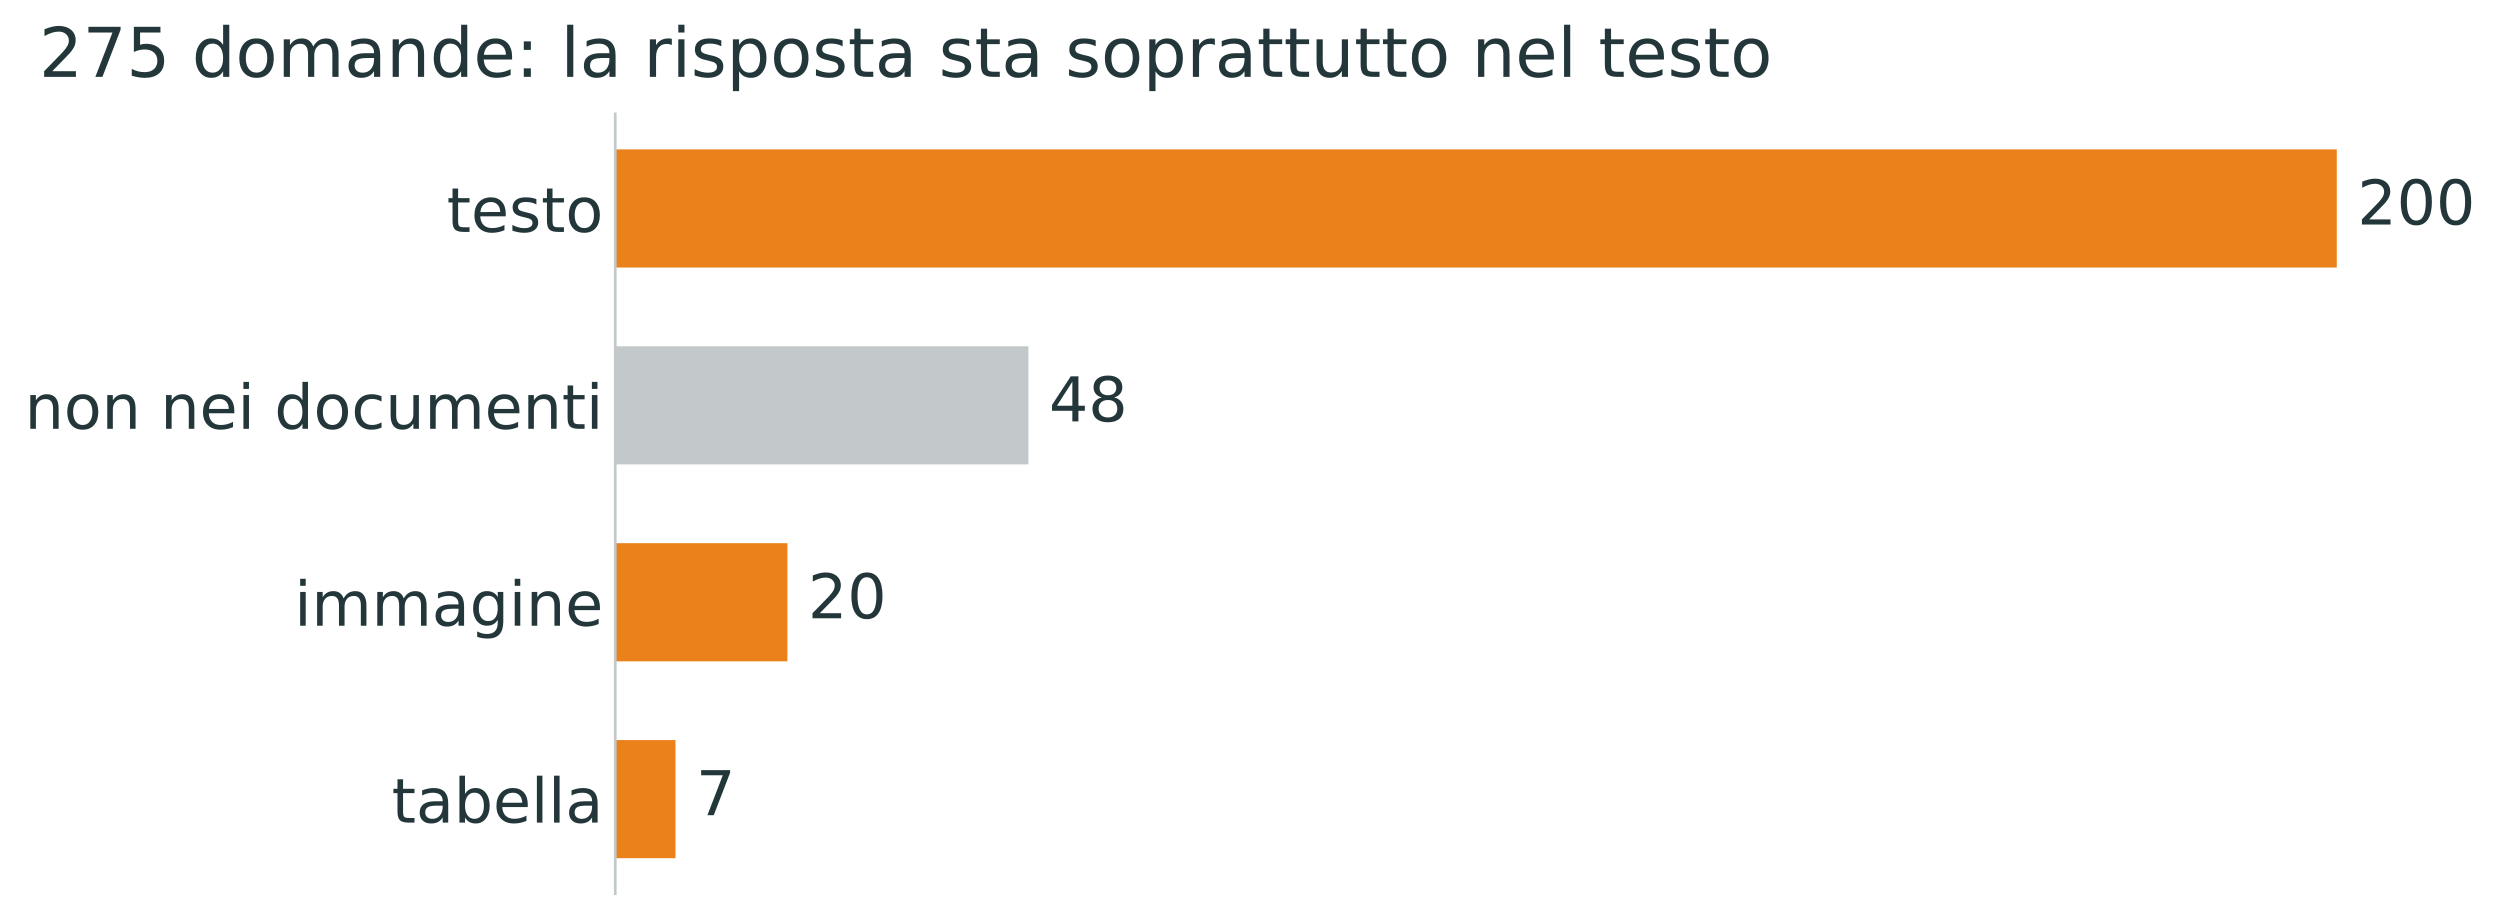
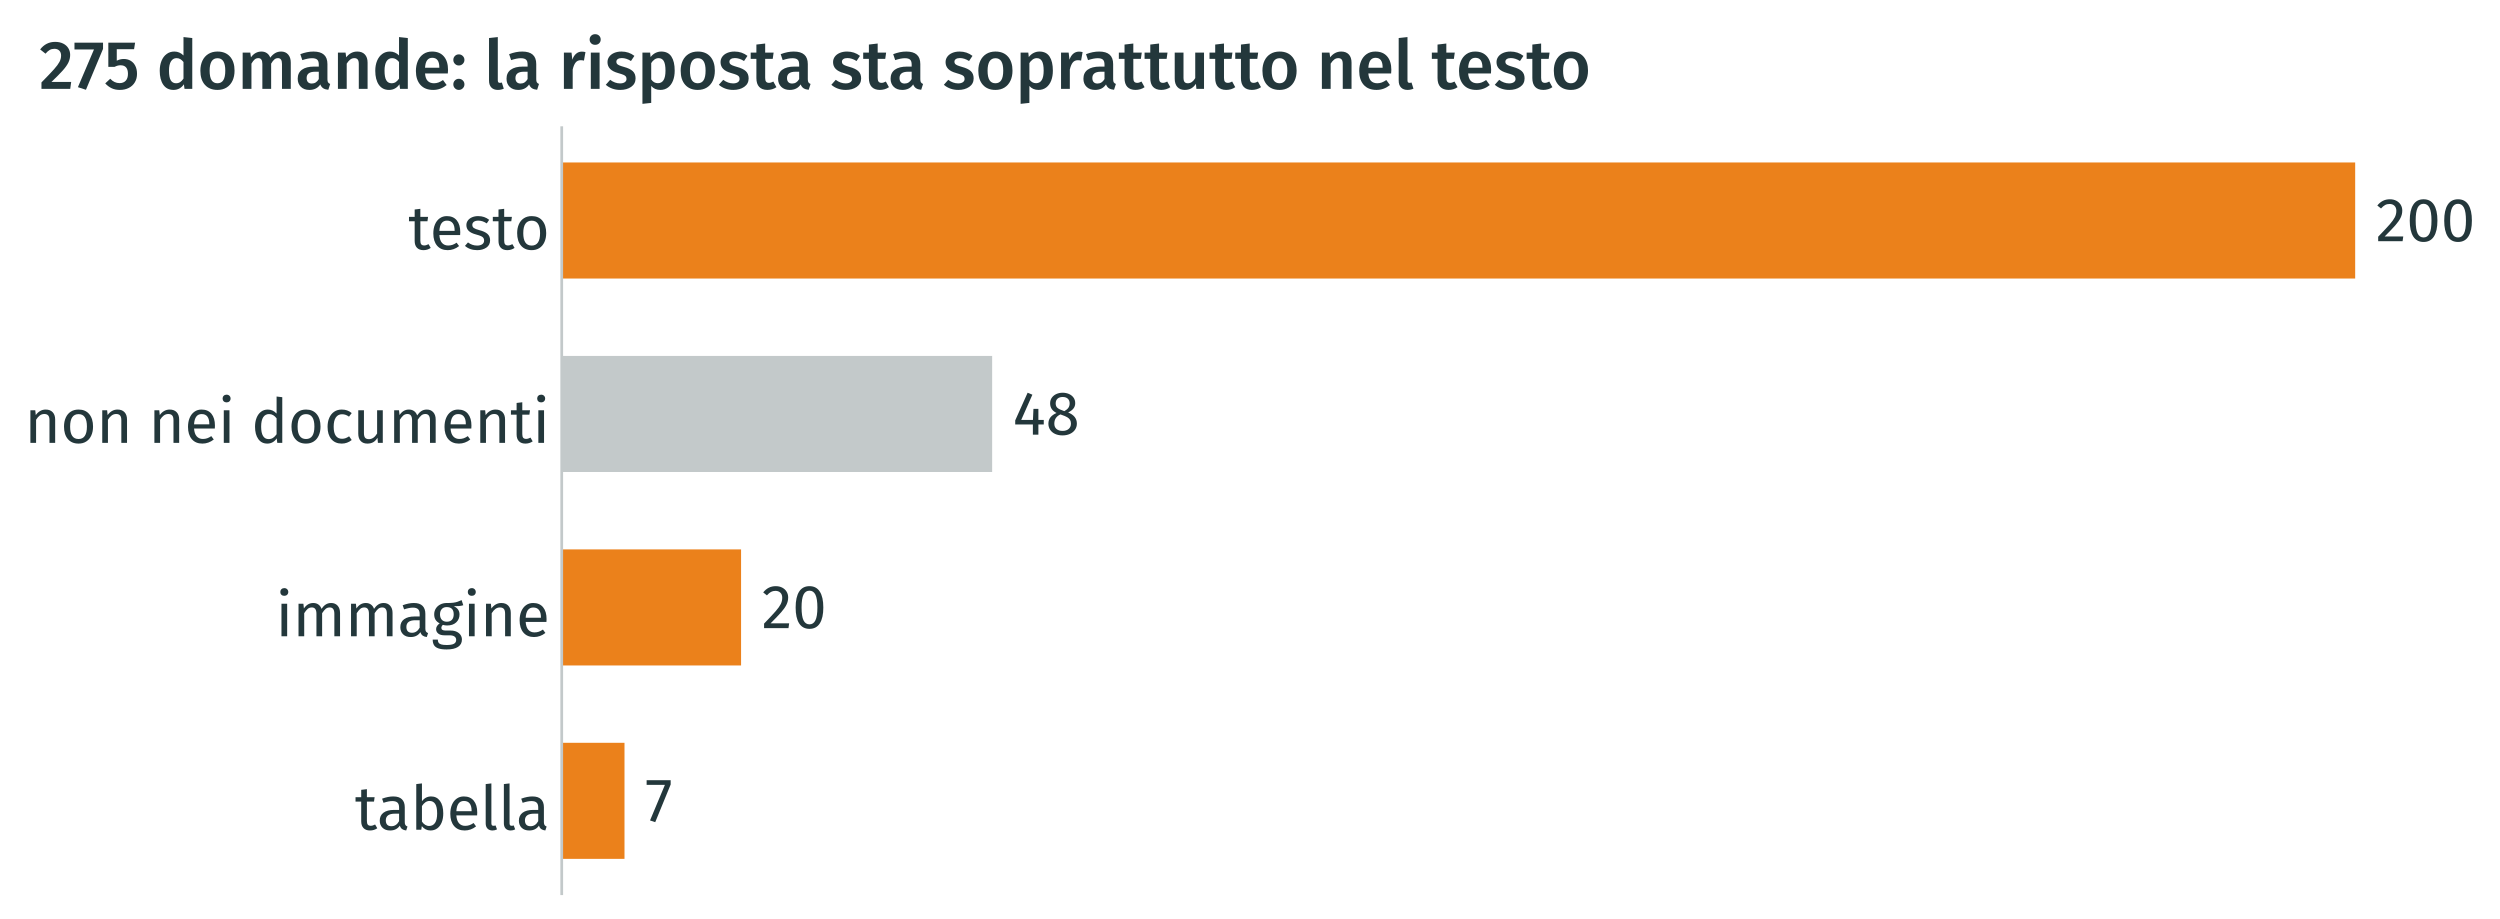
- <svg xmlns="http://www.w3.org/2000/svg" xmlns:xlink="http://www.w3.org/1999/xlink" width="728.467pt" height="267.6pt" viewBox="0 0 728.467 267.6" version="1.1">
+ <svg xmlns="http://www.w3.org/2000/svg" xmlns:xlink="http://www.w3.org/1999/xlink" width="728.42pt" height="267.6pt" viewBox="0 0 728.42 267.6" version="1.1">
  <defs>
    <style type="text/css">*{stroke-linejoin: round; stroke-linecap: butt}</style>
  </defs>
  <g id="figure_1">
    <g id="patch_1">
-       <path d="M 0 267.6  L 728.467 267.6  L 728.467 0  L 0 0  L 0 267.6  z " style="fill: none" />
+       <path d="M 0 267.6  L 728.42 267.6  L 728.42 0  L 0 0  L 0 267.6  z " style="fill: none" />
    </g>
    <g id="axes_1">
      <g id="patch_2">
-         <path d="M 179.273 260.4  L 705.992 260.4  L 705.992 33.202  L 179.273 33.202  L 179.273 260.4  z " style="fill: none" />
+         <path d="M 163.669 260.4  L 712.351 260.4  L 712.351 37.2  L 163.669 37.2  L 163.669 260.4  z " style="fill: none" />
      </g>
      <g id="patch_3">
-         <path d="M 179.273 43.529  L 680.91 43.529  L 680.91 77.953  L 179.273 77.953  z " clip-path="url(#pdf7f5487ac)" style="fill: #eb811b" />
+         <path d="M 163.669 47.346  L 686.223 47.346  L 686.223 81.164  L 163.669 81.164  z " clip-path="url(#p0f37fc15ba)" style="fill: #eb811b" />
      </g>
      <g id="patch_4">
-         <path d="M 179.273 100.902  L 299.666 100.902  L 299.666 135.326  L 179.273 135.326  z " clip-path="url(#pdf7f5487ac)" style="fill: #c3c9ca" />
+         <path d="M 163.669 103.709  L 289.082 103.709  L 289.082 137.527  L 163.669 137.527  z " clip-path="url(#p0f37fc15ba)" style="fill: #c3c9ca" />
      </g>
      <g id="patch_5">
-         <path d="M 179.273 158.275  L 229.437 158.275  L 229.437 192.699  L 179.273 192.699  z " clip-path="url(#pdf7f5487ac)" style="fill: #eb811b" />
+         <path d="M 163.669 160.073  L 215.924 160.073  L 215.924 193.891  L 163.669 193.891  z " clip-path="url(#p0f37fc15ba)" style="fill: #eb811b" />
      </g>
      <g id="patch_6">
-         <path d="M 179.273 215.649  L 196.83 215.649  L 196.83 250.072  L 179.273 250.072  z " clip-path="url(#pdf7f5487ac)" style="fill: #eb811b" />
+         <path d="M 163.669 216.436  L 181.958 216.436  L 181.958 250.254  L 163.669 250.254  z " clip-path="url(#p0f37fc15ba)" style="fill: #eb811b" />
      </g>
      <g id="matplotlib.axis_1">
        <g id="ytick_1">
          <g id="line2d_1" />
          <g id="text_1">
-             <g style="fill: #23373b" transform="translate(130.1934 67.57902) scale(0.18 -0.18)">
-               <defs>
-                 <path id="DejaVuSans-57" d="M 1172 4494  L 1172 3500  L 2356 3500  L 2356 3053  L 1172 3053  L 1172 1153  Q 1172 725 1289 603  Q 1406 481 1766 481  L 2356 481  L 2356 0  L 1766 0  Q 1100 0 847 248  Q 594 497 594 1153  L 594 3053  L 172 3053  L 172 3500  L 594 3500  L 594 4494  L 1172 4494  z " transform="scale(0.015625)" />
-                 <path id="DejaVuSans-48" d="M 3597 1894  L 3597 1613  L 953 1613  Q 991 1019 1311 708  Q 1631 397 2203 397  Q 2534 397 2845 478  Q 3156 559 3463 722  L 3463 178  Q 3153 47 2828 -22  Q 2503 -91 2169 -91  Q 1331 -91 842 396  Q 353 884 353 1716  Q 353 2575 817 3079  Q 1281 3584 2069 3584  Q 2775 3584 3186 3129  Q 3597 2675 3597 1894  z M 3022 2063  Q 3016 2534 2758 2815  Q 2500 3097 2075 3097  Q 1594 3097 1305 2825  Q 1016 2553 972 2059  L 3022 2063  z " transform="scale(0.015625)" />
-                 <path id="DejaVuSans-56" d="M 2834 3397  L 2834 2853  Q 2591 2978 2328 3040  Q 2066 3103 1784 3103  Q 1356 3103 1142 2972  Q 928 2841 928 2578  Q 928 2378 1081 2264  Q 1234 2150 1697 2047  L 1894 2003  Q 2506 1872 2764 1633  Q 3022 1394 3022 966  Q 3022 478 2636 193  Q 2250 -91 1575 -91  Q 1294 -91 989 -36  Q 684 19 347 128  L 347 722  Q 666 556 975 473  Q 1284 391 1588 391  Q 1994 391 2212 530  Q 2431 669 2431 922  Q 2431 1156 2273 1281  Q 2116 1406 1581 1522  L 1381 1569  Q 847 1681 609 1914  Q 372 2147 372 2553  Q 372 3047 722 3315  Q 1072 3584 1716 3584  Q 2034 3584 2315 3537  Q 2597 3491 2834 3397  z " transform="scale(0.015625)" />
-                 <path id="DejaVuSans-52" d="M 1959 3097  Q 1497 3097 1228 2736  Q 959 2375 959 1747  Q 959 1119 1226 758  Q 1494 397 1959 397  Q 2419 397 2687 759  Q 2956 1122 2956 1747  Q 2956 2369 2687 2733  Q 2419 3097 1959 3097  z M 1959 3584  Q 2709 3584 3137 3096  Q 3566 2609 3566 1747  Q 3566 888 3137 398  Q 2709 -91 1959 -91  Q 1206 -91 779 398  Q 353 888 353 1747  Q 353 2609 779 3096  Q 1206 3584 1959 3584  z " transform="scale(0.015625)" />
-               </defs>
-               <use xlink:href="#DejaVuSans-57" />
-               <use xlink:href="#DejaVuSans-48" transform="translate(39.20312 0)" />
-               <use xlink:href="#DejaVuSans-56" transform="translate(100.7344 0)" />
-               <use xlink:href="#DejaVuSans-57" transform="translate(152.8281 0)" />
-               <use xlink:href="#DejaVuSans-52" transform="translate(192.0312 0)" />
+             <g style="fill: #23373b" transform="translate(119.0025 72.66991) scale(0.18 -0.18)">
+               <defs>
+                 <path id="FiraSans-Regular-29d" d="M 2310 154  Q 1978 -77 1555 -77  Q 1126 -77 886 169  Q 646 416 646 883  L 646 2918  L 58 2918  L 58 3373  L 646 3373  L 646 4134  L 1235 4205  L 1235 3373  L 2035 3373  L 1971 2918  L 1235 2918  L 1235 909  Q 1235 646 1328 528  Q 1421 410 1638 410  Q 1837 410 2086 544  L 2310 154  z " transform="scale(0.015625)" />
+                 <path id="FiraSans-Regular-1ab" d="M 3155 1786  Q 3155 1638 3142 1485  L 992 1485  Q 1030 928 1273 665  Q 1517 403 1901 403  Q 2144 403 2349 473  Q 2554 544 2778 698  L 3034 346  Q 2496 -77 1856 -77  Q 1152 -77 758 384  Q 365 845 365 1651  Q 365 2176 534 2582  Q 704 2989 1021 3219  Q 1338 3450 1766 3450  Q 2438 3450 2796 3008  Q 3155 2566 3155 1786  z M 2573 1958  Q 2573 2458 2374 2720  Q 2176 2982 1779 2982  Q 1056 2982 992 1920  L 2573 1920  L 2573 1958  z " transform="scale(0.015625)" />
+                 <path id="FiraSans-Regular-28f" d="M 1523 3450  Q 1869 3450 2144 3354  Q 2419 3258 2669 3066  L 2419 2694  Q 2189 2842 1981 2912  Q 1773 2982 1542 2982  Q 1254 2982 1088 2864  Q 922 2746 922 2541  Q 922 2336 1078 2221  Q 1235 2106 1645 1997  Q 2208 1856 2486 1613  Q 2765 1370 2765 947  Q 2765 448 2377 185  Q 1990 -77 1434 -77  Q 666 -77 160 365  L 474 723  Q 902 397 1421 397  Q 1754 397 1949 534  Q 2144 672 2144 909  Q 2144 1082 2073 1187  Q 2003 1293 1830 1373  Q 1658 1453 1325 1542  Q 787 1683 547 1920  Q 307 2157 307 2522  Q 307 2784 464 2998  Q 621 3213 899 3331  Q 1178 3450 1523 3450  z " transform="scale(0.015625)" />
+                 <path id="FiraSans-Regular-247" d="M 1875 3450  Q 2586 3450 2979 2976  Q 3373 2502 3373 1690  Q 3373 1165 3193 765  Q 3014 365 2675 144  Q 2336 -77 1869 -77  Q 1158 -77 761 396  Q 365 870 365 1683  Q 365 2208 544 2608  Q 723 3008 1062 3229  Q 1402 3450 1875 3450  z M 1875 2976  Q 998 2976 998 1683  Q 998 397 1869 397  Q 2739 397 2739 1690  Q 2739 2976 1875 2976  z " transform="scale(0.015625)" />
+               </defs>
+               <use xlink:href="#FiraSans-Regular-29d" />
+               <use xlink:href="#FiraSans-Regular-1ab" transform="translate(34.59375 0)" />
+               <use xlink:href="#FiraSans-Regular-28f" transform="translate(89 0)" />
+               <use xlink:href="#FiraSans-Regular-29d" transform="translate(135.7031 0)" />
+               <use xlink:href="#FiraSans-Regular-247" transform="translate(170.2969 0)" />
            </g>
          </g>
        </g>
        <g id="ytick_2">
          <g id="line2d_2" />
          <g id="text_2">
-             <g style="fill: #23373b" transform="translate(7.2 124.9528) scale(0.18 -0.18)">
-               <defs>
-                 <path id="DejaVuSans-51" d="M 3513 2113  L 3513 0  L 2938 0  L 2938 2094  Q 2938 2591 2744 2837  Q 2550 3084 2163 3084  Q 1697 3084 1428 2787  Q 1159 2491 1159 1978  L 1159 0  L 581 0  L 581 3500  L 1159 3500  L 1159 2956  Q 1366 3272 1645 3428  Q 1925 3584 2291 3584  Q 2894 3584 3203 3211  Q 3513 2838 3513 2113  z " transform="scale(0.015625)" />
-                 <path id="DejaVuSans-3" transform="scale(0.015625)" />
-                 <path id="DejaVuSans-4c" d="M 603 3500  L 1178 3500  L 1178 0  L 603 0  L 603 3500  z M 603 4863  L 1178 4863  L 1178 4134  L 603 4134  L 603 4863  z " transform="scale(0.015625)" />
-                 <path id="DejaVuSans-47" d="M 2906 2969  L 2906 4863  L 3481 4863  L 3481 0  L 2906 0  L 2906 525  Q 2725 213 2448 61  Q 2172 -91 1784 -91  Q 1150 -91 751 415  Q 353 922 353 1747  Q 353 2572 751 3078  Q 1150 3584 1784 3584  Q 2172 3584 2448 3432  Q 2725 3281 2906 2969  z M 947 1747  Q 947 1113 1208 752  Q 1469 391 1925 391  Q 2381 391 2643 752  Q 2906 1113 2906 1747  Q 2906 2381 2643 2742  Q 2381 3103 1925 3103  Q 1469 3103 1208 2742  Q 947 2381 947 1747  z " transform="scale(0.015625)" />
-                 <path id="DejaVuSans-46" d="M 3122 3366  L 3122 2828  Q 2878 2963 2633 3030  Q 2388 3097 2138 3097  Q 1578 3097 1268 2742  Q 959 2388 959 1747  Q 959 1106 1268 751  Q 1578 397 2138 397  Q 2388 397 2633 464  Q 2878 531 3122 666  L 3122 134  Q 2881 22 2623 -34  Q 2366 -91 2075 -91  Q 1284 -91 818 406  Q 353 903 353 1747  Q 353 2603 823 3093  Q 1294 3584 2113 3584  Q 2378 3584 2631 3529  Q 2884 3475 3122 3366  z " transform="scale(0.015625)" />
-                 <path id="DejaVuSans-58" d="M 544 1381  L 544 3500  L 1119 3500  L 1119 1403  Q 1119 906 1312 657  Q 1506 409 1894 409  Q 2359 409 2629 706  Q 2900 1003 2900 1516  L 2900 3500  L 3475 3500  L 3475 0  L 2900 0  L 2900 538  Q 2691 219 2414 64  Q 2138 -91 1772 -91  Q 1169 -91 856 284  Q 544 659 544 1381  z M 1991 3584  L 1991 3584  z " transform="scale(0.015625)" />
-                 <path id="DejaVuSans-50" d="M 3328 2828  Q 3544 3216 3844 3400  Q 4144 3584 4550 3584  Q 5097 3584 5394 3201  Q 5691 2819 5691 2113  L 5691 0  L 5113 0  L 5113 2094  Q 5113 2597 4934 2840  Q 4756 3084 4391 3084  Q 3944 3084 3684 2787  Q 3425 2491 3425 1978  L 3425 0  L 2847 0  L 2847 2094  Q 2847 2600 2669 2842  Q 2491 3084 2119 3084  Q 1678 3084 1418 2786  Q 1159 2488 1159 1978  L 1159 0  L 581 0  L 581 3500  L 1159 3500  L 1159 2956  Q 1356 3278 1631 3431  Q 1906 3584 2284 3584  Q 2666 3584 2933 3390  Q 3200 3197 3328 2828  z " transform="scale(0.015625)" />
-               </defs>
-               <use xlink:href="#DejaVuSans-51" />
-               <use xlink:href="#DejaVuSans-52" transform="translate(63.375 0)" />
-               <use xlink:href="#DejaVuSans-51" transform="translate(124.5625 0)" />
-               <use xlink:href="#DejaVuSans-3" transform="translate(187.9375 0)" />
-               <use xlink:href="#DejaVuSans-51" transform="translate(219.7188 0)" />
-               <use xlink:href="#DejaVuSans-48" transform="translate(283.0938 0)" />
-               <use xlink:href="#DejaVuSans-4c" transform="translate(344.625 0)" />
-               <use xlink:href="#DejaVuSans-3" transform="translate(372.4062 0)" />
-               <use xlink:href="#DejaVuSans-47" transform="translate(404.1875 0)" />
-               <use xlink:href="#DejaVuSans-52" transform="translate(467.6719 0)" />
-               <use xlink:href="#DejaVuSans-46" transform="translate(528.8594 0)" />
-               <use xlink:href="#DejaVuSans-58" transform="translate(583.8438 0)" />
-               <use xlink:href="#DejaVuSans-50" transform="translate(647.2188 0)" />
-               <use xlink:href="#DejaVuSans-48" transform="translate(744.625 0)" />
-               <use xlink:href="#DejaVuSans-51" transform="translate(806.1562 0)" />
-               <use xlink:href="#DejaVuSans-57" transform="translate(869.5312 0)" />
-               <use xlink:href="#DejaVuSans-4c" transform="translate(908.7344 0)" />
+             <g style="fill: #23373b" transform="translate(7.2 129.0333) scale(0.18 -0.18)">
+               <defs>
+                 <path id="FiraSans-Regular-236" d="M 2176 3450  Q 2637 3450 2896 3174  Q 3155 2899 3155 2419  L 3155 0  L 2566 0  L 2566 2336  Q 2566 2694 2432 2841  Q 2298 2989 2035 2989  Q 1766 2989 1561 2835  Q 1357 2682 1178 2394  L 1178 0  L 589 0  L 589 3373  L 1094 3373  L 1146 2874  Q 1325 3142 1590 3296  Q 1856 3450 2176 3450  z " transform="scale(0.015625)" />
+                 <path id="FiraSans-Regular-3" transform="scale(0.015625)" />
+                 <path id="FiraSans-Regular-1f9" d="M 877 4992  Q 1062 4992 1177 4877  Q 1293 4762 1293 4589  Q 1293 4416 1177 4304  Q 1062 4192 877 4192  Q 698 4192 582 4304  Q 467 4416 467 4589  Q 467 4762 582 4877  Q 698 4992 877 4992  z M 1178 0  L 589 0  L 589 3373  L 1178 3373  L 1178 0  z " transform="scale(0.015625)" />
+                 <path id="FiraSans-Regular-198" d="M 3187 4730  L 3187 0  L 2669 0  L 2611 467  Q 2445 211 2195 67  Q 1946 -77 1638 -77  Q 1037 -77 701 396  Q 365 870 365 1670  Q 365 2189 525 2592  Q 685 2995 985 3222  Q 1286 3450 1690 3450  Q 2208 3450 2598 3034  L 2598 4800  L 3187 4730  z M 1766 390  Q 2035 390 2227 515  Q 2419 640 2598 890  L 2598 2541  Q 2432 2758 2243 2870  Q 2054 2982 1818 2982  Q 1427 2982 1212 2656  Q 998 2330 998 1683  Q 998 1030 1196 710  Q 1395 390 1766 390  z " transform="scale(0.015625)" />
+                 <path id="FiraSans-Regular-18c" d="M 1837 3450  Q 2138 3450 2387 3363  Q 2637 3277 2867 3085  L 2586 2714  Q 2406 2842 2236 2902  Q 2067 2963 1862 2963  Q 1453 2963 1225 2636  Q 998 2310 998 1670  Q 998 1030 1222 726  Q 1446 422 1862 422  Q 2061 422 2227 483  Q 2394 544 2598 678  L 2867 294  Q 2406 -77 1837 -77  Q 1152 -77 758 384  Q 365 845 365 1658  Q 365 2195 544 2598  Q 723 3002 1052 3226  Q 1382 3450 1837 3450  z " transform="scale(0.015625)" />
+                 <path id="FiraSans-Regular-2b2" d="M 3091 0  L 2586 0  L 2541 525  Q 2349 211 2099 67  Q 1850 -77 1491 -77  Q 1050 -77 800 192  Q 550 461 550 954  L 550 3373  L 1139 3373  L 1139 1018  Q 1139 672 1260 528  Q 1382 384 1658 384  Q 2150 384 2502 966  L 2502 3373  L 3091 3373  L 3091 0  z " transform="scale(0.015625)" />
+                 <path id="FiraSans-Regular-230" d="M 3974 3450  Q 4390 3450 4640 3171  Q 4890 2893 4890 2419  L 4890 0  L 4301 0  L 4301 2336  Q 4301 2989 3827 2989  Q 3578 2989 3405 2845  Q 3232 2701 3034 2394  L 3034 0  L 2445 0  L 2445 2336  Q 2445 2989 1971 2989  Q 1715 2989 1542 2841  Q 1370 2694 1178 2394  L 1178 0  L 589 0  L 589 3373  L 1094 3373  L 1146 2880  Q 1523 3450 2118 3450  Q 2432 3450 2653 3290  Q 2874 3130 2970 2842  Q 3168 3136 3408 3293  Q 3648 3450 3974 3450  z " transform="scale(0.015625)" />
+               </defs>
+               <use xlink:href="#FiraSans-Regular-236" />
+               <use xlink:href="#FiraSans-Regular-247" transform="translate(57.90625 0)" />
+               <use xlink:href="#FiraSans-Regular-236" transform="translate(116.3125 0)" />
+               <use xlink:href="#FiraSans-Regular-3" transform="translate(174.2188 0)" />
+               <use xlink:href="#FiraSans-Regular-236" transform="translate(200.7188 0)" />
+               <use xlink:href="#FiraSans-Regular-1ab" transform="translate(258.625 0)" />
+               <use xlink:href="#FiraSans-Regular-1f9" transform="translate(313.0312 0)" />
+               <use xlink:href="#FiraSans-Regular-3" transform="translate(340.625 0)" />
+               <use xlink:href="#FiraSans-Regular-198" transform="translate(367.125 0)" />
+               <use xlink:href="#FiraSans-Regular-247" transform="translate(426.125 0)" />
+               <use xlink:href="#FiraSans-Regular-18c" transform="translate(484.5312 0)" />
+               <use xlink:href="#FiraSans-Regular-2b2" transform="translate(531.3281 0)" />
+               <use xlink:href="#FiraSans-Regular-230" transform="translate(588.8281 0)" />
+               <use xlink:href="#FiraSans-Regular-1ab" transform="translate(673.8281 0)" />
+               <use xlink:href="#FiraSans-Regular-236" transform="translate(728.2344 0)" />
+               <use xlink:href="#FiraSans-Regular-29d" transform="translate(786.1406 0)" />
+               <use xlink:href="#FiraSans-Regular-1f9" transform="translate(822.2344 0)" />
            </g>
          </g>
        </g>
        <g id="ytick_3">
          <g id="line2d_3" />
          <g id="text_3">
-             <g style="fill: #23373b" transform="translate(85.76438 182.3259) scale(0.18 -0.18)">
-               <defs>
-                 <path id="DejaVuSans-44" d="M 2194 1759  Q 1497 1759 1228 1600  Q 959 1441 959 1056  Q 959 750 1161 570  Q 1363 391 1709 391  Q 2188 391 2477 730  Q 2766 1069 2766 1631  L 2766 1759  L 2194 1759  z M 3341 1997  L 3341 0  L 2766 0  L 2766 531  Q 2569 213 2275 61  Q 1981 -91 1556 -91  Q 1019 -91 701 211  Q 384 513 384 1019  Q 384 1609 779 1909  Q 1175 2209 1959 2209  L 2766 2209  L 2766 2266  Q 2766 2663 2505 2880  Q 2244 3097 1772 3097  Q 1472 3097 1187 3025  Q 903 2953 641 2809  L 641 3341  Q 956 3463 1253 3523  Q 1550 3584 1831 3584  Q 2591 3584 2966 3190  Q 3341 2797 3341 1997  z " transform="scale(0.015625)" />
-                 <path id="DejaVuSans-4a" d="M 2906 1791  Q 2906 2416 2648 2759  Q 2391 3103 1925 3103  Q 1463 3103 1205 2759  Q 947 2416 947 1791  Q 947 1169 1205 825  Q 1463 481 1925 481  Q 2391 481 2648 825  Q 2906 1169 2906 1791  z M 3481 434  Q 3481 -459 3084 -895  Q 2688 -1331 1869 -1331  Q 1566 -1331 1297 -1286  Q 1028 -1241 775 -1147  L 775 -588  Q 1028 -725 1275 -790  Q 1522 -856 1778 -856  Q 2344 -856 2625 -561  Q 2906 -266 2906 331  L 2906 616  Q 2728 306 2450 153  Q 2172 0 1784 0  Q 1141 0 747 490  Q 353 981 353 1791  Q 353 2603 747 3093  Q 1141 3584 1784 3584  Q 2172 3584 2450 3431  Q 2728 3278 2906 2969  L 2906 3500  L 3481 3500  L 3481 434  z " transform="scale(0.015625)" />
-               </defs>
-               <use xlink:href="#DejaVuSans-4c" />
-               <use xlink:href="#DejaVuSans-50" transform="translate(27.78125 0)" />
-               <use xlink:href="#DejaVuSans-50" transform="translate(125.1875 0)" />
-               <use xlink:href="#DejaVuSans-44" transform="translate(222.5938 0)" />
-               <use xlink:href="#DejaVuSans-4a" transform="translate(283.875 0)" />
-               <use xlink:href="#DejaVuSans-4c" transform="translate(347.3594 0)" />
-               <use xlink:href="#DejaVuSans-51" transform="translate(375.1406 0)" />
-               <use xlink:href="#DejaVuSans-48" transform="translate(438.5156 0)" />
+             <g style="fill: #23373b" transform="translate(80.35594 185.3967) scale(0.18 -0.18)">
+               <defs>
+                 <path id="FiraSans-Regular-15a" d="M 2848 787  Q 2848 582 2918 483  Q 2989 384 3130 333  L 2995 -77  Q 2733 -45 2573 70  Q 2413 186 2336 429  Q 1997 -77 1331 -77  Q 832 -77 544 204  Q 256 486 256 941  Q 256 1478 643 1766  Q 1030 2054 1741 2054  L 2259 2054  L 2259 2304  Q 2259 2662 2086 2816  Q 1914 2970 1555 2970  Q 1184 2970 646 2790  L 499 3219  Q 1126 3450 1664 3450  Q 2259 3450 2553 3158  Q 2848 2867 2848 2330  L 2848 787  z M 1466 365  Q 1971 365 2259 890  L 2259 1664  L 1818 1664  Q 883 1664 883 973  Q 883 672 1030 518  Q 1178 365 1466 365  z " transform="scale(0.015625)" />
+                 <path id="FiraSans-Regular-1d9" d="M 3328 3219  Q 3136 3155 2905 3136  Q 2675 3117 2342 3117  Q 2938 2848 2938 2266  Q 2938 1760 2592 1440  Q 2246 1120 1651 1120  Q 1421 1120 1222 1184  Q 1146 1133 1101 1046  Q 1056 960 1056 870  Q 1056 595 1498 595  L 2035 595  Q 2374 595 2636 473  Q 2899 352 3043 141  Q 3187 -70 3187 -339  Q 3187 -832 2784 -1097  Q 2381 -1363 1606 -1363  Q 1062 -1363 745 -1251  Q 429 -1139 294 -915  Q 160 -691 160 -339  L 691 -339  Q 691 -544 768 -662  Q 845 -781 1043 -841  Q 1242 -902 1606 -902  Q 2138 -902 2365 -771  Q 2592 -640 2592 -378  Q 2592 -141 2413 -19  Q 2234 102 1914 102  L 1382 102  Q 954 102 733 284  Q 512 467 512 742  Q 512 909 608 1062  Q 704 1216 883 1338  Q 589 1491 451 1718  Q 314 1946 314 2272  Q 314 2611 483 2880  Q 653 3149 950 3299  Q 1248 3450 1613 3450  Q 2010 3443 2278 3478  Q 2547 3514 2723 3574  Q 2899 3635 3155 3750  L 3328 3219  z M 1613 3027  Q 1280 3027 1097 2819  Q 915 2611 915 2272  Q 915 1926 1100 1718  Q 1286 1510 1626 1510  Q 1971 1510 2153 1712  Q 2336 1914 2336 2278  Q 2336 3027 1613 3027  z " transform="scale(0.015625)" />
+               </defs>
+               <use xlink:href="#FiraSans-Regular-1f9" />
+               <use xlink:href="#FiraSans-Regular-230" transform="translate(27.59375 0)" />
+               <use xlink:href="#FiraSans-Regular-230" transform="translate(112.5938 0)" />
+               <use xlink:href="#FiraSans-Regular-15a" transform="translate(197.5938 0)" />
+               <use xlink:href="#FiraSans-Regular-1d9" transform="translate(251.5 0)" />
+               <use xlink:href="#FiraSans-Regular-1f9" transform="translate(303.5 0)" />
+               <use xlink:href="#FiraSans-Regular-236" transform="translate(331.0938 0)" />
+               <use xlink:href="#FiraSans-Regular-1ab" transform="translate(389 0)" />
            </g>
          </g>
        </g>
        <g id="ytick_4">
          <g id="line2d_4" />
          <g id="text_4">
-             <g style="fill: #23373b" transform="translate(114.1509 239.699) scale(0.18 -0.18)">
-               <defs>
-                 <path id="DejaVuSans-45" d="M 3116 1747  Q 3116 2381 2855 2742  Q 2594 3103 2138 3103  Q 1681 3103 1420 2742  Q 1159 2381 1159 1747  Q 1159 1113 1420 752  Q 1681 391 2138 391  Q 2594 391 2855 752  Q 3116 1113 3116 1747  z M 1159 2969  Q 1341 3281 1617 3432  Q 1894 3584 2278 3584  Q 2916 3584 3314 3078  Q 3713 2572 3713 1747  Q 3713 922 3314 415  Q 2916 -91 2278 -91  Q 1894 -91 1617 61  Q 1341 213 1159 525  L 1159 0  L 581 0  L 581 4863  L 1159 4863  L 1159 2969  z " transform="scale(0.015625)" />
-                 <path id="DejaVuSans-4f" d="M 603 4863  L 1178 4863  L 1178 0  L 603 0  L 603 4863  z " transform="scale(0.015625)" />
-               </defs>
-               <use xlink:href="#DejaVuSans-57" />
-               <use xlink:href="#DejaVuSans-44" transform="translate(39.20312 0)" />
-               <use xlink:href="#DejaVuSans-45" transform="translate(100.4844 0)" />
-               <use xlink:href="#DejaVuSans-48" transform="translate(163.9688 0)" />
-               <use xlink:href="#DejaVuSans-4f" transform="translate(225.5 0)" />
-               <use xlink:href="#DejaVuSans-4f" transform="translate(253.2812 0)" />
-               <use xlink:href="#DejaVuSans-44" transform="translate(281.0625 0)" />
+             <g style="fill: #23373b" transform="translate(103.4297 241.7601) scale(0.18 -0.18)">
+               <defs>
+                 <path id="FiraSans-Regular-182" d="M 2131 3450  Q 2707 3450 3046 2986  Q 3386 2522 3386 1690  Q 3386 1165 3226 765  Q 3066 365 2765 144  Q 2464 -77 2061 -77  Q 1530 -77 1165 371  L 1107 0  L 589 0  L 589 4730  L 1178 4800  L 1178 2950  Q 1542 3450 2131 3450  z M 1920 390  Q 2310 390 2531 707  Q 2752 1024 2752 1690  Q 2752 2374 2547 2678  Q 2342 2982 1965 2982  Q 1517 2982 1178 2458  L 1178 845  Q 1312 634 1507 512  Q 1702 390 1920 390  z " transform="scale(0.015625)" />
+                 <path id="FiraSans-Regular-21e" d="M 1254 -77  Q 928 -77 739 118  Q 550 314 550 666  L 550 4730  L 1139 4800  L 1139 678  Q 1139 544 1187 477  Q 1235 410 1350 410  Q 1472 410 1568 448  L 1722 38  Q 1510 -77 1254 -77  z " transform="scale(0.015625)" />
+               </defs>
+               <use xlink:href="#FiraSans-Regular-29d" />
+               <use xlink:href="#FiraSans-Regular-15a" transform="translate(36.09375 0)" />
+               <use xlink:href="#FiraSans-Regular-182" transform="translate(90 0)" />
+               <use xlink:href="#FiraSans-Regular-1ab" transform="translate(148.5938 0)" />
+               <use xlink:href="#FiraSans-Regular-21e" transform="translate(203 0)" />
+               <use xlink:href="#FiraSans-Regular-21e" transform="translate(232.4062 0)" />
+               <use xlink:href="#FiraSans-Regular-15a" transform="translate(261.3125 0)" />
            </g>
          </g>
        </g>
      </g>
      <g id="patch_7">
-         <path d="M 179.273 260.4  L 179.273 33.202  " style="fill: none; stroke: #c3c9ca; stroke-width: 0.8; stroke-linejoin: miter; stroke-linecap: square" />
+         <path d="M 163.669 260.4  L 163.669 37.2  " style="fill: none; stroke: #c3c9ca; stroke-width: 0.8; stroke-linejoin: miter; stroke-linecap: square" />
      </g>
      <g id="text_5">
-         <g style="fill: #23373b" transform="translate(686.9097 65.41691) scale(0.18 -0.18)">
+         <g style="fill: #23373b" transform="translate(692.2228 70.28491) scale(0.18 -0.18)">
          <defs>
-             <path id="DejaVuSans-15" d="M 1228 531  L 3431 531  L 3431 0  L 469 0  L 469 531  Q 828 903 1448 1529  Q 2069 2156 2228 2338  Q 2531 2678 2651 2914  Q 2772 3150 2772 3378  Q 2772 3750 2511 3984  Q 2250 4219 1831 4219  Q 1534 4219 1204 4116  Q 875 4013 500 3803  L 500 4441  Q 881 4594 1212 4672  Q 1544 4750 1819 4750  Q 2544 4750 2975 4387  Q 3406 4025 3406 3419  Q 3406 3131 3298 2873  Q 3191 2616 2906 2266  Q 2828 2175 2409 1742  Q 1991 1309 1228 531  z " transform="scale(0.015625)" />
-             <path id="DejaVuSans-13" d="M 2034 4250  Q 1547 4250 1301 3770  Q 1056 3291 1056 2328  Q 1056 1369 1301 889  Q 1547 409 2034 409  Q 2525 409 2770 889  Q 3016 1369 3016 2328  Q 3016 3291 2770 3770  Q 2525 4250 2034 4250  z M 2034 4750  Q 2819 4750 3233 4129  Q 3647 3509 3647 2328  Q 3647 1150 3233 529  Q 2819 -91 2034 -91  Q 1250 -91 836 529  Q 422 1150 422 2328  Q 422 3509 836 4129  Q 1250 4750 2034 4750  z " transform="scale(0.015625)" />
+             <path id="FiraSans-Regular-880" d="M 1459 4346  Q 1843 4346 2134 4192  Q 2426 4038 2586 3772  Q 2746 3507 2746 3174  Q 2746 2784 2570 2425  Q 2394 2067 2029 1651  Q 1664 1235 922 493  L 2848 493  L 2778 0  L 250 0  L 250 467  Q 1107 1357 1465 1769  Q 1824 2182 1977 2489  Q 2131 2797 2131 3149  Q 2131 3482 1939 3670  Q 1747 3859 1427 3859  Q 1165 3859 966 3750  Q 768 3642 544 3392  L 160 3699  Q 422 4026 742 4186  Q 1062 4346 1459 4346  z " transform="scale(0.015625)" />
+             <path id="FiraSans-Regular-874" d="M 1786 4346  Q 2496 4346 2857 3779  Q 3219 3213 3219 2138  Q 3219 1062 2857 492  Q 2496 -77 1786 -77  Q 1075 -77 713 492  Q 352 1062 352 2138  Q 352 3213 713 3779  Q 1075 4346 1786 4346  z M 1786 3878  Q 1370 3878 1168 3468  Q 966 3059 966 2138  Q 966 1216 1168 803  Q 1370 390 1786 390  Q 2195 390 2400 803  Q 2605 1216 2605 2138  Q 2605 3053 2400 3465  Q 2195 3878 1786 3878  z " transform="scale(0.015625)" />
          </defs>
-           <use xlink:href="#DejaVuSans-15" />
-           <use xlink:href="#DejaVuSans-13" transform="translate(63.625 0)" />
-           <use xlink:href="#DejaVuSans-13" transform="translate(127.25 0)" />
+           <use xlink:href="#FiraSans-Regular-880" />
+           <use xlink:href="#FiraSans-Regular-874" transform="translate(49.5 0)" />
+           <use xlink:href="#FiraSans-Regular-874" transform="translate(105.2969 0)" />
        </g>
      </g>
      <g id="text_6">
-         <g style="fill: #23373b" transform="translate(305.6657 122.79) scale(0.18 -0.18)">
+         <g style="fill: #23373b" transform="translate(295.082 126.6483) scale(0.18 -0.18)">
          <defs>
-             <path id="DejaVuSans-17" d="M 2419 4116  L 825 1625  L 2419 1625  L 2419 4116  z M 2253 4666  L 3047 4666  L 3047 1625  L 3713 1625  L 3713 1100  L 3047 1100  L 3047 0  L 2419 0  L 2419 1100  L 313 1100  L 313 1709  L 2253 4666  z " transform="scale(0.015625)" />
-             <path id="DejaVuSans-1b" d="M 2034 2216  Q 1584 2216 1326 1975  Q 1069 1734 1069 1313  Q 1069 891 1326 650  Q 1584 409 2034 409  Q 2484 409 2743 651  Q 3003 894 3003 1313  Q 3003 1734 2745 1975  Q 2488 2216 2034 2216  z M 1403 2484  Q 997 2584 770 2862  Q 544 3141 544 3541  Q 544 4100 942 4425  Q 1341 4750 2034 4750  Q 2731 4750 3128 4425  Q 3525 4100 3525 3541  Q 3525 3141 3298 2862  Q 3072 2584 2669 2484  Q 3125 2378 3379 2068  Q 3634 1759 3634 1313  Q 3634 634 3220 271  Q 2806 -91 2034 -91  Q 1263 -91 848 271  Q 434 634 434 1313  Q 434 1759 690 2068  Q 947 2378 1403 2484  z M 1172 3481  Q 1172 3119 1398 2916  Q 1625 2713 2034 2713  Q 2441 2713 2670 2916  Q 2900 3119 2900 3481  Q 2900 3844 2670 4047  Q 2441 4250 2034 4250  Q 1625 4250 1398 4047  Q 1172 3844 1172 3481  z " transform="scale(0.015625)" />
+             <path id="FiraSans-Regular-888" d="M 3213 1056  L 2656 1056  L 2656 0  L 2086 0  L 2086 1056  L 256 1056  L 256 1478  L 1542 4346  L 2035 4141  L 877 1523  L 2093 1523  L 2144 2675  L 2656 2675  L 2656 1523  L 3213 1523  L 3213 1056  z " transform="scale(0.015625)" />
+             <path id="FiraSans-Regular-898" d="M 2336 2298  Q 3238 1933 3238 1146  Q 3238 794 3049 515  Q 2861 237 2521 80  Q 2182 -77 1754 -77  Q 1318 -77 985 76  Q 653 230 470 505  Q 288 781 288 1133  Q 288 1530 502 1798  Q 717 2067 1133 2246  Q 794 2419 630 2665  Q 467 2912 467 3245  Q 467 3590 649 3840  Q 832 4090 1129 4218  Q 1427 4346 1766 4346  Q 2099 4346 2396 4224  Q 2694 4102 2880 3856  Q 3066 3610 3066 3264  Q 3066 2944 2886 2713  Q 2707 2483 2336 2298  z M 1766 3904  Q 1434 3904 1238 3731  Q 1043 3558 1043 3238  Q 1043 2931 1232 2771  Q 1421 2611 1837 2477  L 1946 2438  Q 2234 2605 2362 2790  Q 2490 2976 2490 3245  Q 2490 3546 2301 3725  Q 2112 3904 1766 3904  z M 1760 390  Q 2157 390 2390 595  Q 2624 800 2624 1139  Q 2624 1370 2534 1526  Q 2445 1683 2246 1801  Q 2048 1920 1690 2042  L 1530 2099  Q 1210 1946 1056 1712  Q 902 1478 902 1133  Q 902 781 1132 585  Q 1363 390 1760 390  z " transform="scale(0.015625)" />
          </defs>
-           <use xlink:href="#DejaVuSans-17" />
-           <use xlink:href="#DejaVuSans-1b" transform="translate(63.625 0)" />
+           <use xlink:href="#FiraSans-Regular-888" />
+           <use xlink:href="#FiraSans-Regular-898" transform="translate(53.20312 0)" />
        </g>
      </g>
      <g id="text_7">
-         <g style="fill: #23373b" transform="translate(235.4365 180.1631) scale(0.18 -0.18)">
-           <use xlink:href="#DejaVuSans-15" />
-           <use xlink:href="#DejaVuSans-13" transform="translate(63.625 0)" />
+         <g style="fill: #23373b" transform="translate(221.9244 183.0117) scale(0.18 -0.18)">
+           <use xlink:href="#FiraSans-Regular-880" />
+           <use xlink:href="#FiraSans-Regular-874" transform="translate(49.5 0)" />
        </g>
      </g>
      <g id="text_8">
-         <g style="fill: #23373b" transform="translate(202.8301 237.5362) scale(0.18 -0.18)">
+         <g style="fill: #23373b" transform="translate(187.9584 239.3751) scale(0.18 -0.18)">
          <defs>
-             <path id="DejaVuSans-1a" d="M 525 4666  L 3525 4666  L 3525 4397  L 1831 0  L 1172 0  L 2766 4134  L 525 4134  L 525 4666  z " transform="scale(0.015625)" />
+             <path id="FiraSans-Regular-894" d="M 2650 3840  L 1050 -64  L 512 115  L 2054 3802  L 160 3802  L 160 4282  L 2650 4282  L 2650 3840  z " transform="scale(0.015625)" />
          </defs>
-           <use xlink:href="#DejaVuSans-1a" />
+           <use xlink:href="#FiraSans-Regular-894" />
        </g>
      </g>
    </g>
    <g id="text_9">
-       <g style="fill: #23373b" transform="translate(11.39976 22.39688) scale(0.2 -0.2)">
+       <g style="fill: #23373b" transform="translate(11.39976 25.9) scale(0.2 -0.2)">
        <defs>
-           <path id="DejaVuSans-18" d="M 691 4666  L 3169 4666  L 3169 4134  L 1269 4134  L 1269 2991  Q 1406 3038 1543 3061  Q 1681 3084 1819 3084  Q 2600 3084 3056 2656  Q 3513 2228 3513 1497  Q 3513 744 3044 326  Q 2575 -91 1722 -91  Q 1428 -91 1123 -41  Q 819 9 494 109  L 494 744  Q 775 591 1075 516  Q 1375 441 1709 441  Q 2250 441 2565 725  Q 2881 1009 2881 1497  Q 2881 1984 2565 2268  Q 2250 2553 1709 2553  Q 1456 2553 1204 2497  Q 953 2441 691 2322  L 691 4666  z " transform="scale(0.015625)" />
-           <path id="DejaVuSans-1d" d="M 750 794  L 1409 794  L 1409 0  L 750 0  L 750 794  z M 750 3309  L 1409 3309  L 1409 2516  L 750 2516  L 750 3309  z " transform="scale(0.015625)" />
-           <path id="DejaVuSans-55" d="M 2631 2963  Q 2534 3019 2420 3045  Q 2306 3072 2169 3072  Q 1681 3072 1420 2755  Q 1159 2438 1159 1844  L 1159 0  L 581 0  L 581 3500  L 1159 3500  L 1159 2956  Q 1341 3275 1631 3429  Q 1922 3584 2338 3584  Q 2397 3584 2469 3576  Q 2541 3569 2628 3553  L 2631 2963  z " transform="scale(0.015625)" />
-           <path id="DejaVuSans-53" d="M 1159 525  L 1159 -1331  L 581 -1331  L 581 3500  L 1159 3500  L 1159 2969  Q 1341 3281 1617 3432  Q 1894 3584 2278 3584  Q 2916 3584 3314 3078  Q 3713 2572 3713 1747  Q 3713 922 3314 415  Q 2916 -91 2278 -91  Q 1894 -91 1617 61  Q 1341 213 1159 525  z M 3116 1747  Q 3116 2381 2855 2742  Q 2594 3103 2138 3103  Q 1681 3103 1420 2742  Q 1159 2381 1159 1747  Q 1159 1113 1420 752  Q 1681 391 2138 391  Q 2594 391 2855 752  Q 3116 1113 3116 1747  z " transform="scale(0.015625)" />
+           <path id="FiraSans-Medium-880" d="M 1491 4384  Q 1926 4384 2243 4224  Q 2560 4064 2726 3789  Q 2893 3514 2893 3174  Q 2893 2810 2736 2474  Q 2579 2138 2214 1728  Q 1850 1318 1146 646  L 2989 646  L 2899 0  L 218 0  L 218 602  Q 1037 1434 1392 1834  Q 1747 2234 1897 2518  Q 2048 2803 2048 3110  Q 2048 3405 1878 3571  Q 1709 3738 1427 3738  Q 1178 3738 989 3632  Q 800 3526 595 3283  L 96 3680  Q 640 4384 1491 4384  z " transform="scale(0.015625)" />
+           <path id="FiraSans-Medium-894" d="M 2778 3731  L 1184 -83  L 435 160  L 1933 3674  L 115 3674  L 115 4307  L 2778 4307  L 2778 3731  z " transform="scale(0.015625)" />
+           <path id="FiraSans-Medium-88c" d="M 2810 3699  L 1197 3699  L 1197 2630  Q 1517 2790 1850 2790  Q 2208 2790 2489 2624  Q 2771 2458 2928 2144  Q 3085 1830 3085 1402  Q 3085 960 2886 621  Q 2688 282 2323 93  Q 1958 -96 1478 -96  Q 1050 -96 720 61  Q 390 218 122 512  L 589 947  Q 960 538 1459 538  Q 1824 538 2032 762  Q 2240 986 2240 1402  Q 2240 2202 1549 2202  Q 1402 2202 1274 2166  Q 1146 2131 992 2054  L 410 2054  L 410 4307  L 2906 4307  L 2810 3699  z " transform="scale(0.015625)" />
+           <path id="FiraSans-Medium-3" transform="scale(0.015625)" />
+           <path id="FiraSans-Medium-198" d="M 3309 4742  L 3309 0  L 2586 0  L 2528 429  Q 2368 186 2121 45  Q 1875 -96 1562 -96  Q 941 -96 608 384  Q 275 864 275 1690  Q 275 2208 441 2614  Q 608 3021 918 3251  Q 1229 3482 1638 3482  Q 2125 3482 2490 3117  L 2490 4832  L 3309 4742  z M 1792 525  Q 2010 525 2176 630  Q 2342 736 2490 960  L 2490 2509  Q 2342 2688 2192 2777  Q 2042 2867 1843 2867  Q 1517 2867 1328 2576  Q 1139 2285 1139 1696  Q 1139 1069 1305 797  Q 1472 525 1792 525  z " transform="scale(0.015625)" />
+           <path id="FiraSans-Medium-247" d="M 1875 3482  Q 2624 3482 3043 3005  Q 3462 2528 3462 1696  Q 3462 1165 3270 758  Q 3078 352 2720 128  Q 2362 -96 1869 -96  Q 1120 -96 697 381  Q 275 858 275 1696  Q 275 2227 467 2630  Q 659 3034 1020 3258  Q 1382 3482 1875 3482  z M 1875 2861  Q 1139 2861 1139 1696  Q 1139 1094 1321 809  Q 1504 525 1869 525  Q 2234 525 2416 813  Q 2598 1101 2598 1696  Q 2598 2291 2416 2576  Q 2234 2861 1875 2861  z " transform="scale(0.015625)" />
+           <path id="FiraSans-Medium-230" d="M 4070 3482  Q 4480 3482 4723 3203  Q 4966 2925 4966 2451  L 4966 0  L 4147 0  L 4147 2323  Q 4147 2867 3776 2867  Q 3578 2867 3434 2742  Q 3290 2618 3136 2355  L 3136 0  L 2317 0  L 2317 2323  Q 2317 2867 1946 2867  Q 1741 2867 1597 2742  Q 1453 2618 1299 2355  L 1299 0  L 480 0  L 480 3386  L 1190 3386  L 1254 2944  Q 1638 3482 2234 3482  Q 2528 3482 2742 3331  Q 2957 3181 3053 2912  Q 3258 3187 3504 3334  Q 3750 3482 4070 3482  z " transform="scale(0.015625)" />
+           <path id="FiraSans-Medium-15a" d="M 2976 896  Q 2976 698 3037 605  Q 3098 512 3232 461  L 3059 -83  Q 2765 -58 2585 57  Q 2406 173 2310 416  Q 1971 -96 1293 -96  Q 794 -96 499 192  Q 205 480 205 947  Q 205 1498 601 1789  Q 998 2080 1741 2080  L 2170 2080  L 2170 2272  Q 2170 2598 2019 2729  Q 1869 2861 1536 2861  Q 1171 2861 634 2682  L 448 3238  Q 1082 3482 1670 3482  Q 2976 3482 2976 2317  L 2976 896  z M 1517 499  Q 1933 499 2170 915  L 2170 1600  L 1830 1600  Q 1037 1600 1037 1011  Q 1037 768 1158 633  Q 1280 499 1517 499  z " transform="scale(0.015625)" />
+           <path id="FiraSans-Medium-236" d="M 2285 3482  Q 2739 3482 2992 3210  Q 3245 2938 3245 2451  L 3245 0  L 2426 0  L 2426 2323  Q 2426 2624 2320 2745  Q 2214 2867 2010 2867  Q 1798 2867 1628 2736  Q 1459 2605 1299 2355  L 1299 0  L 480 0  L 480 3386  L 1190 3386  L 1254 2944  Q 1670 3482 2285 3482  z " transform="scale(0.015625)" />
+           <path id="FiraSans-Medium-1ab" d="M 3270 1773  Q 3270 1709 3251 1440  L 1126 1440  Q 1165 947 1382 736  Q 1600 525 1958 525  Q 2182 525 2380 598  Q 2579 672 2803 826  L 3142 358  Q 2579 -96 1888 -96  Q 1114 -96 694 377  Q 275 851 275 1670  Q 275 2189 454 2601  Q 634 3014 973 3248  Q 1312 3482 1779 3482  Q 2490 3482 2880 3030  Q 3270 2579 3270 1773  z M 2458 2010  Q 2458 2899 1798 2899  Q 1498 2899 1328 2678  Q 1158 2458 1126 1971  L 2458 1971  L 2458 2010  z " transform="scale(0.015625)" />
+           <path id="FiraSans-Medium-8db" d="M 762 941  Q 979 941 1132 790  Q 1286 640 1286 422  Q 1286 211 1132 57  Q 979 -96 762 -96  Q 550 -96 400 57  Q 250 211 250 422  Q 250 640 397 790  Q 544 941 762 941  z M 762 3219  Q 979 3219 1132 3068  Q 1286 2918 1286 2700  Q 1286 2489 1132 2335  Q 979 2182 762 2182  Q 550 2182 400 2335  Q 250 2489 250 2700  Q 250 2918 397 3068  Q 544 3219 762 3219  z " transform="scale(0.015625)" />
+           <path id="FiraSans-Medium-21e" d="M 1267 -96  Q 877 -96 659 131  Q 442 358 442 774  L 442 4742  L 1261 4832  L 1261 800  Q 1261 678 1305 620  Q 1350 563 1453 563  Q 1555 563 1638 595  L 1818 19  Q 1562 -96 1267 -96  z " transform="scale(0.015625)" />
+           <path id="FiraSans-Medium-27f" d="M 2150 3475  Q 2336 3475 2490 3430  L 2349 2637  Q 2195 2675 2048 2675  Q 1747 2675 1574 2460  Q 1402 2246 1299 1805  L 1299 0  L 480 0  L 480 3386  L 1190 3386  L 1267 2720  Q 1389 3085 1619 3280  Q 1850 3475 2150 3475  z " transform="scale(0.015625)" />
+           <path id="FiraSans-Medium-1f9" d="M 883 5101  Q 1114 5101 1258 4957  Q 1402 4813 1402 4602  Q 1402 4390 1258 4249  Q 1114 4109 883 4109  Q 659 4109 515 4249  Q 371 4390 371 4602  Q 371 4813 515 4957  Q 659 5101 883 5101  z M 1299 0  L 480 0  L 480 3386  L 1299 3386  L 1299 0  z " transform="scale(0.015625)" />
+           <path id="FiraSans-Medium-28f" d="M 1562 3482  Q 2246 3482 2765 3078  L 2445 2598  Q 2010 2874 1594 2874  Q 1350 2874 1216 2781  Q 1082 2688 1082 2534  Q 1082 2419 1139 2342  Q 1197 2266 1347 2198  Q 1498 2131 1792 2048  Q 2342 1901 2608 1657  Q 2874 1414 2874 979  Q 2874 474 2464 189  Q 2054 -96 1446 -96  Q 1030 -96 688 32  Q 346 160 96 384  L 506 845  Q 947 512 1427 512  Q 1702 512 1865 621  Q 2029 730 2029 922  Q 2029 1069 1968 1155  Q 1907 1242 1750 1309  Q 1594 1376 1261 1472  Q 742 1613 499 1865  Q 256 2118 256 2496  Q 256 2778 419 3002  Q 582 3226 880 3354  Q 1178 3482 1562 3482  z " transform="scale(0.015625)" />
+           <path id="FiraSans-Medium-274" d="M 2234 3482  Q 2874 3482 3181 3014  Q 3488 2547 3488 1702  Q 3488 1178 3331 771  Q 3174 365 2870 134  Q 2566 -96 2150 -96  Q 1613 -96 1299 275  L 1299 -1306  L 480 -1395  L 480 3386  L 1197 3386  L 1242 2970  Q 1440 3226 1696 3354  Q 1952 3482 2234 3482  z M 1920 531  Q 2630 531 2630 1696  Q 2630 2317 2470 2592  Q 2310 2867 1990 2867  Q 1786 2867 1606 2742  Q 1427 2618 1299 2406  L 1299 883  Q 1536 531 1920 531  z " transform="scale(0.015625)" />
+           <path id="FiraSans-Medium-29d" d="M 2432 160  Q 2253 32 2032 -32  Q 1811 -96 1581 -96  Q 1082 -90 822 188  Q 563 467 563 1011  L 563 2797  L 32 2797  L 32 3386  L 563 3386  L 563 4134  L 1382 4230  L 1382 3386  L 2170 3386  L 2086 2797  L 1382 2797  L 1382 1030  Q 1382 781 1468 672  Q 1555 563 1741 563  Q 1926 563 2144 685  L 2432 160  z " transform="scale(0.015625)" />
+           <path id="FiraSans-Medium-2b2" d="M 3174 0  L 2464 0  L 2419 474  Q 2227 186 1977 45  Q 1728 -96 1382 -96  Q 928 -96 685 182  Q 442 461 442 954  L 442 3386  L 1261 3386  L 1261 1056  Q 1261 762 1357 643  Q 1453 525 1670 525  Q 2074 525 2355 1005  L 2355 3386  L 3174 3386  L 3174 0  z " transform="scale(0.015625)" />
        </defs>
-         <use xlink:href="#DejaVuSans-15" />
-         <use xlink:href="#DejaVuSans-1a" transform="translate(63.625 0)" />
-         <use xlink:href="#DejaVuSans-18" transform="translate(127.25 0)" />
-         <use xlink:href="#DejaVuSans-3" transform="translate(190.875 0)" />
-         <use xlink:href="#DejaVuSans-47" transform="translate(222.6562 0)" />
-         <use xlink:href="#DejaVuSans-52" transform="translate(286.1406 0)" />
-         <use xlink:href="#DejaVuSans-50" transform="translate(347.3281 0)" />
-         <use xlink:href="#DejaVuSans-44" transform="translate(444.7344 0)" />
-         <use xlink:href="#DejaVuSans-51" transform="translate(506.0156 0)" />
-         <use xlink:href="#DejaVuSans-47" transform="translate(569.3906 0)" />
-         <use xlink:href="#DejaVuSans-48" transform="translate(632.875 0)" />
-         <use xlink:href="#DejaVuSans-1d" transform="translate(694.4062 0)" />
-         <use xlink:href="#DejaVuSans-3" transform="translate(728.0938 0)" />
-         <use xlink:href="#DejaVuSans-4f" transform="translate(759.875 0)" />
-         <use xlink:href="#DejaVuSans-44" transform="translate(787.6562 0)" />
-         <use xlink:href="#DejaVuSans-3" transform="translate(848.9375 0)" />
-         <use xlink:href="#DejaVuSans-55" transform="translate(880.7188 0)" />
-         <use xlink:href="#DejaVuSans-4c" transform="translate(921.8281 0)" />
-         <use xlink:href="#DejaVuSans-56" transform="translate(949.6094 0)" />
-         <use xlink:href="#DejaVuSans-53" transform="translate(1001.703 0)" />
-         <use xlink:href="#DejaVuSans-52" transform="translate(1065.188 0)" />
-         <use xlink:href="#DejaVuSans-56" transform="translate(1126.375 0)" />
-         <use xlink:href="#DejaVuSans-57" transform="translate(1178.469 0)" />
-         <use xlink:href="#DejaVuSans-44" transform="translate(1217.672 0)" />
-         <use xlink:href="#DejaVuSans-3" transform="translate(1278.953 0)" />
-         <use xlink:href="#DejaVuSans-56" transform="translate(1310.734 0)" />
-         <use xlink:href="#DejaVuSans-57" transform="translate(1362.828 0)" />
-         <use xlink:href="#DejaVuSans-44" transform="translate(1402.031 0)" />
-         <use xlink:href="#DejaVuSans-3" transform="translate(1463.312 0)" />
-         <use xlink:href="#DejaVuSans-56" transform="translate(1495.094 0)" />
-         <use xlink:href="#DejaVuSans-52" transform="translate(1547.188 0)" />
-         <use xlink:href="#DejaVuSans-53" transform="translate(1608.375 0)" />
-         <use xlink:href="#DejaVuSans-55" transform="translate(1671.859 0)" />
-         <use xlink:href="#DejaVuSans-44" transform="translate(1712.969 0)" />
-         <use xlink:href="#DejaVuSans-57" transform="translate(1774.25 0)" />
-         <use xlink:href="#DejaVuSans-57" transform="translate(1813.453 0)" />
-         <use xlink:href="#DejaVuSans-58" transform="translate(1852.656 0)" />
-         <use xlink:href="#DejaVuSans-57" transform="translate(1916.031 0)" />
-         <use xlink:href="#DejaVuSans-57" transform="translate(1955.234 0)" />
-         <use xlink:href="#DejaVuSans-52" transform="translate(1994.438 0)" />
-         <use xlink:href="#DejaVuSans-3" transform="translate(2055.625 0)" />
-         <use xlink:href="#DejaVuSans-51" transform="translate(2087.406 0)" />
-         <use xlink:href="#DejaVuSans-48" transform="translate(2150.781 0)" />
-         <use xlink:href="#DejaVuSans-4f" transform="translate(2212.312 0)" />
-         <use xlink:href="#DejaVuSans-3" transform="translate(2240.094 0)" />
-         <use xlink:href="#DejaVuSans-57" transform="translate(2271.875 0)" />
-         <use xlink:href="#DejaVuSans-48" transform="translate(2311.078 0)" />
-         <use xlink:href="#DejaVuSans-56" transform="translate(2372.609 0)" />
-         <use xlink:href="#DejaVuSans-57" transform="translate(2424.703 0)" />
-         <use xlink:href="#DejaVuSans-52" transform="translate(2463.906 0)" />
+         <use xlink:href="#FiraSans-Medium-880" />
+         <use xlink:href="#FiraSans-Medium-894" transform="translate(49.70312 0)" />
+         <use xlink:href="#FiraSans-Medium-88c" transform="translate(94.40625 0)" />
+         <use xlink:href="#FiraSans-Medium-3" transform="translate(146.4062 0)" />
+         <use xlink:href="#FiraSans-Medium-198" transform="translate(171.4062 0)" />
+         <use xlink:href="#FiraSans-Medium-247" transform="translate(230.6094 0)" />
+         <use xlink:href="#FiraSans-Medium-230" transform="translate(289.0156 0)" />
+         <use xlink:href="#FiraSans-Medium-15a" transform="translate(373.5156 0)" />
+         <use xlink:href="#FiraSans-Medium-236" transform="translate(427.8125 0)" />
+         <use xlink:href="#FiraSans-Medium-198" transform="translate(485.4062 0)" />
+         <use xlink:href="#FiraSans-Medium-1ab" transform="translate(544.6094 0)" />
+         <use xlink:href="#FiraSans-Medium-8db" transform="translate(599.5156 0)" />
+         <use xlink:href="#FiraSans-Medium-3" transform="translate(623.5156 0)" />
+         <use xlink:href="#FiraSans-Medium-21e" transform="translate(648.5156 0)" />
+         <use xlink:href="#FiraSans-Medium-15a" transform="translate(677.7188 0)" />
+         <use xlink:href="#FiraSans-Medium-3" transform="translate(732.0156 0)" />
+         <use xlink:href="#FiraSans-Medium-27f" transform="translate(757.0156 0)" />
+         <use xlink:href="#FiraSans-Medium-1f9" transform="translate(796.2188 0)" />
+         <use xlink:href="#FiraSans-Medium-28f" transform="translate(824.0156 0)" />
+         <use xlink:href="#FiraSans-Medium-274" transform="translate(871.4219 0)" />
+         <use xlink:href="#FiraSans-Medium-247" transform="translate(930.3281 0)" />
+         <use xlink:href="#FiraSans-Medium-28f" transform="translate(988.7344 0)" />
+         <use xlink:href="#FiraSans-Medium-29d" transform="translate(1036.141 0)" />
+         <use xlink:href="#FiraSans-Medium-15a" transform="translate(1073.344 0)" />
+         <use xlink:href="#FiraSans-Medium-3" transform="translate(1127.641 0)" />
+         <use xlink:href="#FiraSans-Medium-28f" transform="translate(1152.641 0)" />
+         <use xlink:href="#FiraSans-Medium-29d" transform="translate(1200.047 0)" />
+         <use xlink:href="#FiraSans-Medium-15a" transform="translate(1237.25 0)" />
+         <use xlink:href="#FiraSans-Medium-3" transform="translate(1291.547 0)" />
+         <use xlink:href="#FiraSans-Medium-28f" transform="translate(1316.547 0)" />
+         <use xlink:href="#FiraSans-Medium-247" transform="translate(1363.953 0)" />
+         <use xlink:href="#FiraSans-Medium-274" transform="translate(1422.359 0)" />
+         <use xlink:href="#FiraSans-Medium-27f" transform="translate(1481.266 0)" />
+         <use xlink:href="#FiraSans-Medium-15a" transform="translate(1518.172 0)" />
+         <use xlink:href="#FiraSans-Medium-29d" transform="translate(1572.469 0)" />
+         <use xlink:href="#FiraSans-Medium-29d" transform="translate(1609.969 0)" />
+         <use xlink:href="#FiraSans-Medium-2b2" transform="translate(1647.469 0)" />
+         <use xlink:href="#FiraSans-Medium-29d" transform="translate(1704.562 0)" />
+         <use xlink:href="#FiraSans-Medium-29d" transform="translate(1742.062 0)" />
+         <use xlink:href="#FiraSans-Medium-247" transform="translate(1777.859 0)" />
+         <use xlink:href="#FiraSans-Medium-3" transform="translate(1836.266 0)" />
+         <use xlink:href="#FiraSans-Medium-236" transform="translate(1861.266 0)" />
+         <use xlink:href="#FiraSans-Medium-1ab" transform="translate(1918.859 0)" />
+         <use xlink:href="#FiraSans-Medium-21e" transform="translate(1973.766 0)" />
+         <use xlink:href="#FiraSans-Medium-3" transform="translate(2003.469 0)" />
+         <use xlink:href="#FiraSans-Medium-29d" transform="translate(2028.469 0)" />
+         <use xlink:href="#FiraSans-Medium-1ab" transform="translate(2064.266 0)" />
+         <use xlink:href="#FiraSans-Medium-28f" transform="translate(2119.172 0)" />
+         <use xlink:href="#FiraSans-Medium-29d" transform="translate(2166.578 0)" />
+         <use xlink:href="#FiraSans-Medium-247" transform="translate(2202.375 0)" />
      </g>
    </g>
  </g>
  <defs>
-     <clipPath id="pdf7f5487ac">
-       <rect x="179.273" y="33.202" width="526.719" height="227.197" />
+     <clipPath id="p0f37fc15ba">
+       <rect x="163.669" y="37.2" width="548.681" height="223.199" />
    </clipPath>
  </defs>
</svg>
